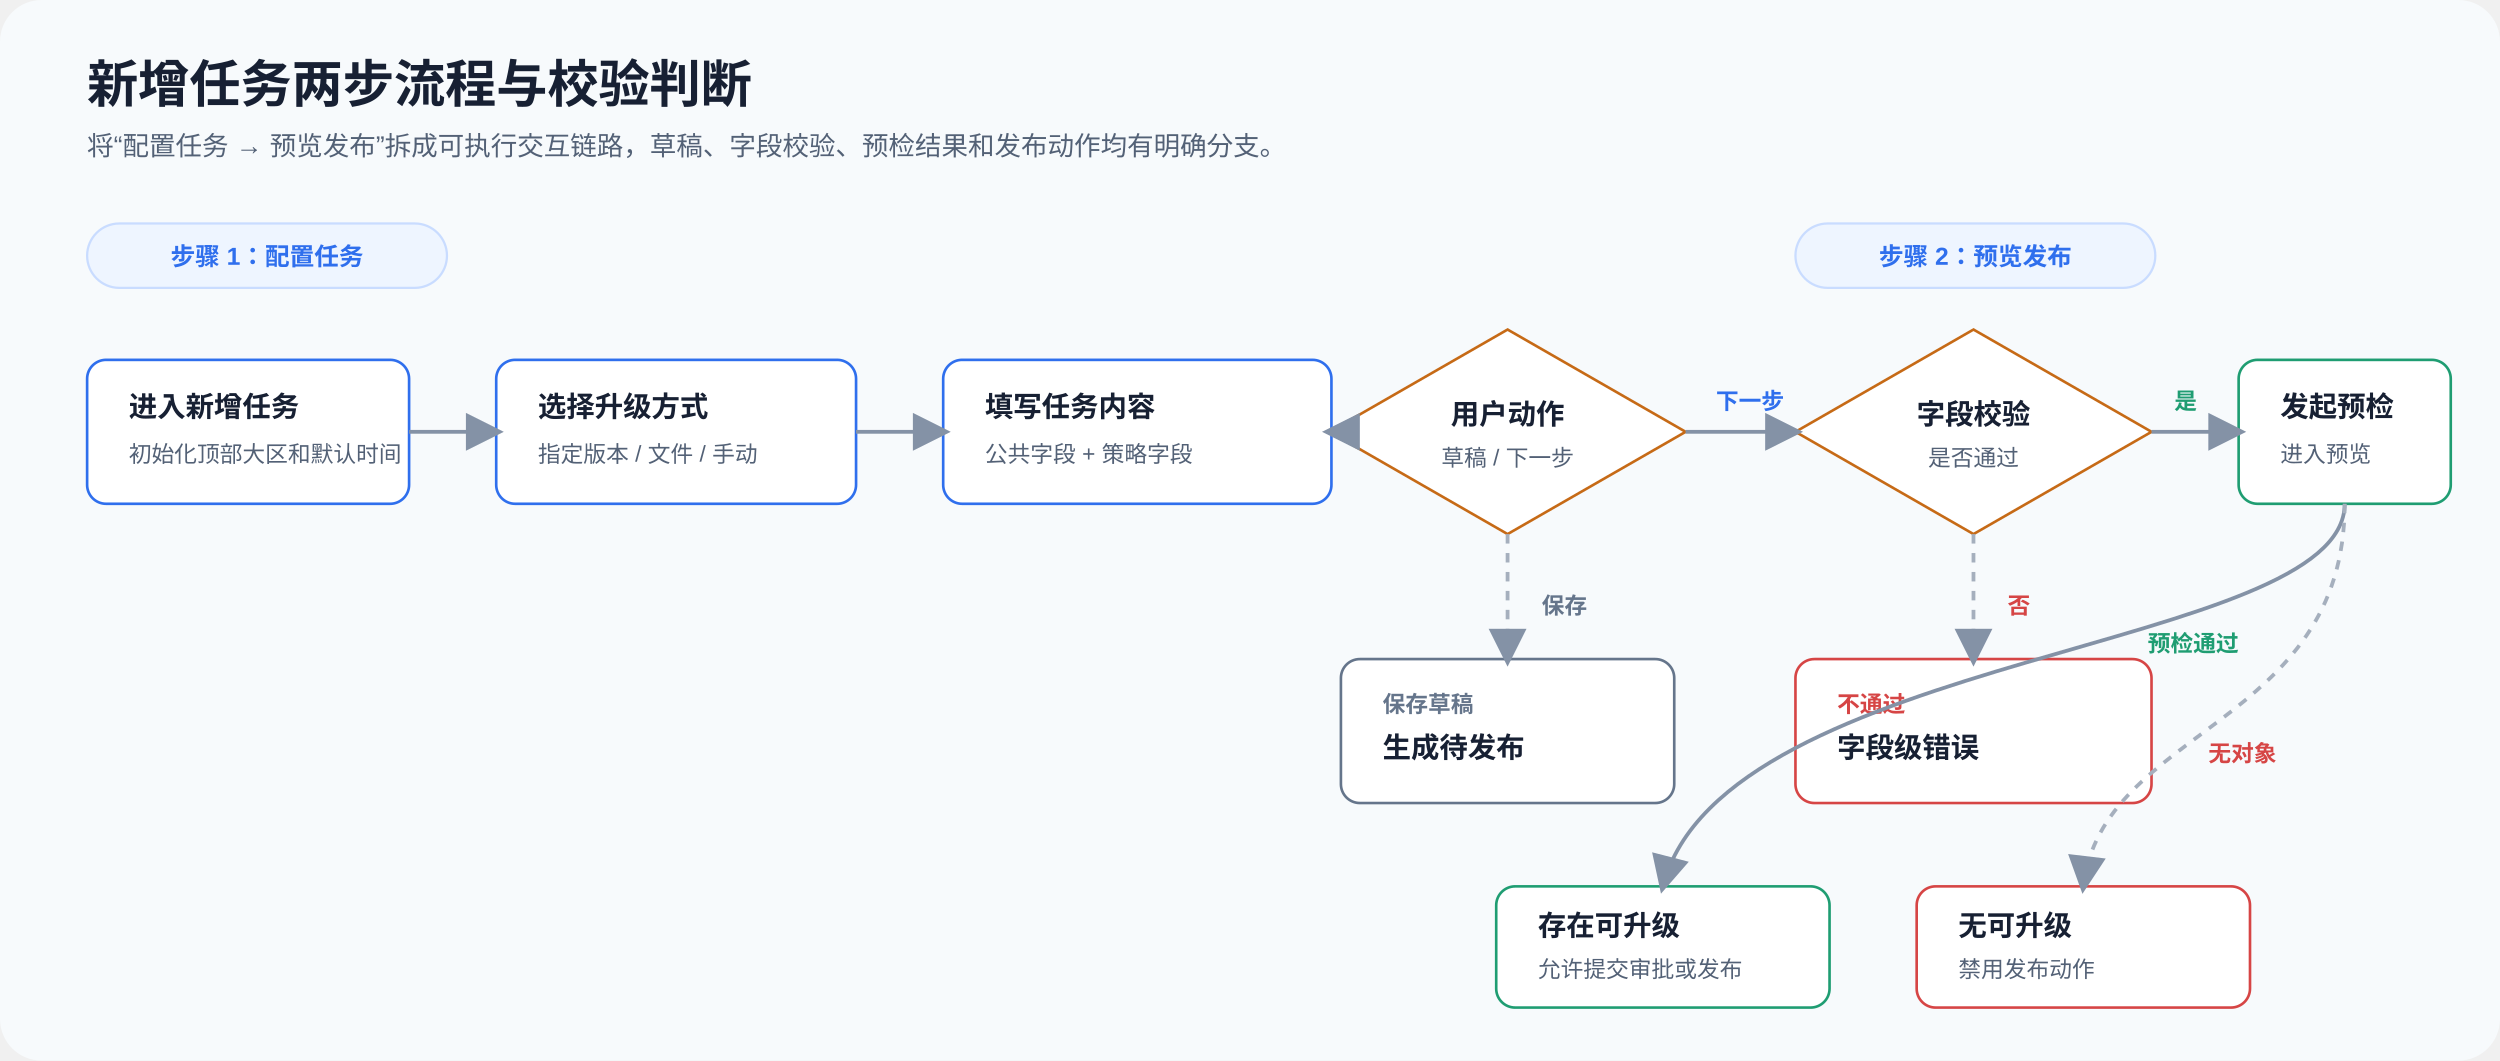
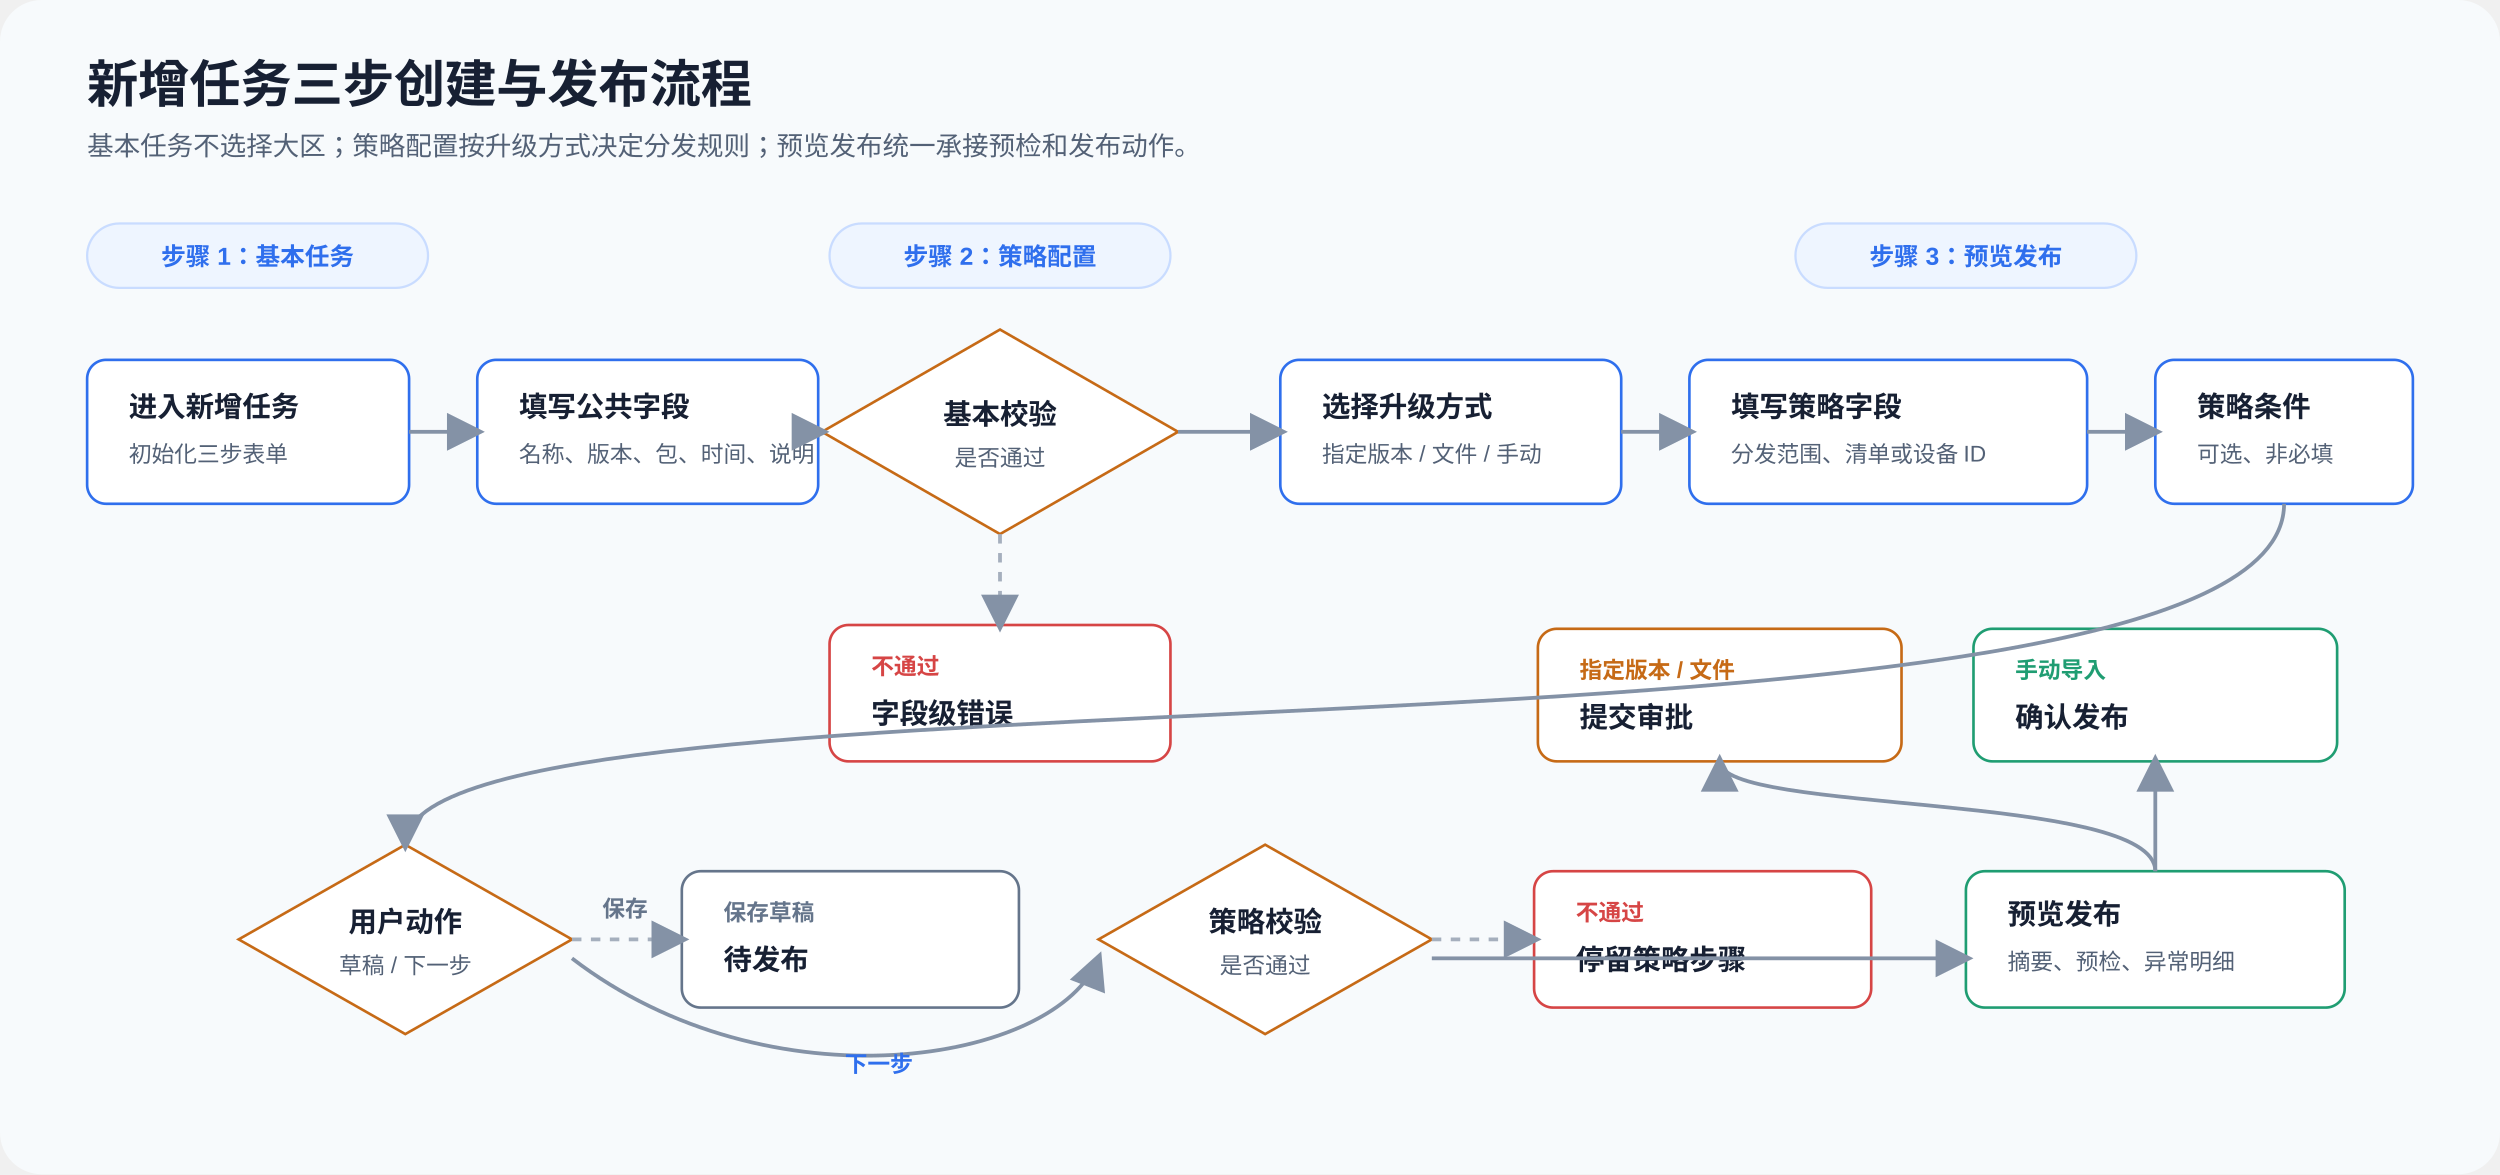
- <svg xmlns="http://www.w3.org/2000/svg" width="1320" height="560" viewBox="0 0 1320 560" role="img" aria-labelledby="title desc">
+ <svg xmlns="http://www.w3.org/2000/svg" width="1320" height="620" viewBox="0 0 1320 620" role="img" aria-labelledby="title desc">
  <defs>
    <marker id="arrow" markerWidth="10" markerHeight="10" refX="8" refY="5" orient="auto">
      <path d="M0,0 L10,5 L0,10 Z" fill="#8492a6" />
    </marker>
    <style>
-       .bg{fill:#f7fafc}.title{fill:#172033;font:700 27px "Microsoft YaHei",Arial,sans-serif}.sub{fill:#536176;font:500 14px "Microsoft YaHei",Arial,sans-serif}
+       .bg{fill:#f7fafc}.title{fill:#172033;font:700 27px "Microsoft YaHei","PingFang SC",Arial,sans-serif}.sub{fill:#536176;font:500 14px "Microsoft YaHei","PingFang SC",Arial,sans-serif}
+       .stage{fill:#eef5ff;stroke:#c9dcff;stroke-width:1.2}.stageText{fill:#2f6fed;font:700 13px "Microsoft YaHei","PingFang SC",Arial,sans-serif}
      .node{fill:#fff;stroke:#d7e0ec;stroke-width:1.4}.blue{stroke:#2f6fed}.green{stroke:#1f9d72}.orange{stroke:#c66a16}.red{stroke:#d64545}.gray{stroke:#65758b}
-       .t{fill:#172033;font:700 15px "Microsoft YaHei",Arial,sans-serif}.d{fill:#536176;font:500 12px "Microsoft YaHei",Arial,sans-serif}
-       .tag{font:700 12px "Microsoft YaHei",Arial,sans-serif}.arrow{stroke:#8492a6;stroke-width:2;fill:none;marker-end:url(#arrow)}.dash{stroke:#a5afbd;stroke-width:2;fill:none;stroke-dasharray:5 5;marker-end:url(#arrow)}
-       .stage{fill:#eef5ff;stroke:#c9dcff;stroke-width:1.2}.stageText{fill:#2f6fed;font:700 13px "Microsoft YaHei",Arial,sans-serif}
+       .t{fill:#172033;font:700 15px "Microsoft YaHei","PingFang SC",Arial,sans-serif}.d{fill:#536176;font:500 12px "Microsoft YaHei","PingFang SC",Arial,sans-serif}.tag{font:700 12px "Microsoft YaHei","PingFang SC",Arial,sans-serif}
+       .arrow{stroke:#8492a6;stroke-width:2;fill:none;marker-end:url(#arrow)}.dash{stroke:#a5afbd;stroke-width:2;fill:none;stroke-dasharray:5 5;marker-end:url(#arrow)}
    </style>
  </defs>
-   <rect class="bg" width="1320" height="560" rx="22" />
-   <text class="title" x="46" y="54">新增任务两步流程与校验判断</text>
-   <text class="sub" x="46" y="82">将“配置任务 → 预览发布”拆成可执行交互链路，草稿、字段校验、预检结果和发布动作均有明确分支。</text>
-   <rect class="stage" x="46" y="118" width="190" height="34" rx="17" />
-   <text class="stageText" x="141" y="140" text-anchor="middle">步骤 1：配置任务</text>
-   <rect class="stage" x="948" y="118" width="190" height="34" rx="17" />
-   <text class="stageText" x="1043" y="140" text-anchor="middle">步骤 2：预览发布</text>
+   <rect class="bg" width="1320" height="620" rx="22" />
+   <text class="title" x="46" y="54">新增任务三步创建与发布流程</text>
+   <text class="sub" x="46" y="82">基本任务不选择大区；策略配置按升级方式决定分发规则；预览发布统一承接预检和发布动作。</text>
+   <rect class="stage" x="46" y="118" width="180" height="34" rx="17" />
+   <text class="stageText" x="136" y="140" text-anchor="middle">步骤 1：基本任务</text>
+   <rect class="stage" x="438" y="118" width="180" height="34" rx="17" />
+   <text class="stageText" x="528" y="140" text-anchor="middle">步骤 2：策略配置</text>
+   <rect class="stage" x="948" y="118" width="180" height="34" rx="17" />
+   <text class="stageText" x="1038" y="140" text-anchor="middle">步骤 3：预览发布</text>
  <rect class="node blue" x="46" y="190" width="170" height="76" rx="10" />
  <text class="t" x="68" y="220">进入新增任务</text>
-   <text class="d" x="68" y="244">初始化顶部大区和默认时间</text>
-   <rect class="node blue" x="262" y="190" width="190" height="76" rx="10" />
-   <text class="t" x="284" y="220">选择升级方式</text>
-   <text class="d" x="284" y="244">指定版本 / 文件 / 手动</text>
-   <rect class="node blue" x="498" y="190" width="205" height="76" rx="10" />
-   <text class="t" x="520" y="220">填写任务内容</text>
-   <text class="d" x="520" y="244">公共字段 + 策略字段</text>
-   <polygon class="node orange" points="796,174 890,228 796,282 702,228" />
-   <text class="t" x="796" y="224" text-anchor="middle">用户动作</text>
-   <text class="d" x="796" y="246" text-anchor="middle">草稿 / 下一步</text>
-   <rect class="node gray" x="708" y="348" width="176" height="76" rx="10" />
-   <text class="tag" x="730" y="376" fill="#65758b">保存草稿</text>
-   <text class="t" x="730" y="400">生成待发布</text>
-   <polygon class="node orange" points="1042,174 1136,228 1042,282 948,228" />
-   <text class="t" x="1042" y="224" text-anchor="middle">字段校验</text>
-   <text class="d" x="1042" y="246" text-anchor="middle">是否通过</text>
-   <rect class="node red" x="948" y="348" width="188" height="76" rx="10" />
-   <text class="tag" x="970" y="376" fill="#d64545">不通过</text>
-   <text class="t" x="970" y="400">字段级错误</text>
-   <rect class="node green" x="1182" y="190" width="112" height="76" rx="10" />
-   <text class="t" x="1204" y="220">发起预检</text>
-   <text class="d" x="1204" y="244">进入预览</text>
-   <rect class="node green" x="790" y="468" width="176" height="64" rx="10" />
-   <text class="t" x="812" y="494">存在可升级</text>
-   <text class="d" x="812" y="516">允许提交审批或发布</text>
-   <rect class="node red" x="1012" y="468" width="176" height="64" rx="10" />
-   <text class="t" x="1034" y="494">无可升级</text>
-   <text class="d" x="1034" y="516">禁用发布动作</text>
-   <path class="arrow" d="M216 228 H262" />
-   <path class="arrow" d="M452 228 H498" />
-   <path class="arrow" d="M703 228 H702" />
-   <path class="dash" d="M796 282 V348" />
-   <text class="tag" x="814" y="324" fill="#65758b">保存</text>
-   <path class="arrow" d="M890 228 H948" />
-   <text class="tag" x="906" y="216" fill="#2f6fed">下一步</text>
-   <path class="dash" d="M1042 282 V348" />
-   <text class="tag" x="1060" y="324" fill="#d64545">否</text>
-   <path class="arrow" d="M1136 228 H1182" />
-   <text class="tag" x="1148" y="216" fill="#1f9d72">是</text>
-   <path class="arrow" d="M1238 266 C1238 344 910 344 878 468" />
-   <text class="tag" x="1134" y="344" fill="#1f9d72">预检通过</text>
-   <path class="dash" d="M1238 266 C1238 384 1110 384 1100 468" />
-   <text class="tag" x="1166" y="402" fill="#d64545">无对象</text>
+   <text class="d" x="68" y="244">初始化三步表单</text>
+   <rect class="node blue" x="252" y="190" width="180" height="76" rx="10" />
+   <text class="t" x="274" y="220">填写公共字段</text>
+   <text class="d" x="274" y="244">名称、版本、包、时间、说明</text>
+   <polygon class="node orange" points="528,174 622,228 528,282 434,228" />
+   <text class="t" x="528" y="224" text-anchor="middle">基本校验</text>
+   <text class="d" x="528" y="246" text-anchor="middle">是否通过</text>
+   <rect class="node red" x="438" y="330" width="180" height="72" rx="10" />
+   <text class="tag" x="460" y="356" fill="#d64545">不通过</text>
+   <text class="t" x="460" y="382">字段级错误</text>
+   <rect class="node blue" x="676" y="190" width="180" height="76" rx="10" />
+   <text class="t" x="698" y="220">选择升级方式</text>
+   <text class="d" x="698" y="244">指定版本 / 文件 / 手动</text>
+   <rect class="node blue" x="892" y="190" width="210" height="76" rx="10" />
+   <text class="t" x="914" y="220">填写策略字段</text>
+   <text class="d" x="914" y="244">分发范围、清单或设备 ID</text>
+   <rect class="node blue" x="1138" y="190" width="136" height="76" rx="10" />
+   <text class="t" x="1160" y="220">策略条件</text>
+   <text class="d" x="1160" y="244">可选、非必填</text>
+   <polygon class="node orange" points="214,446 302,496 214,546 126,496" />
+   <text class="t" x="214" y="492" text-anchor="middle">用户动作</text>
+   <text class="d" x="214" y="514" text-anchor="middle">草稿 / 下一步</text>
+   <rect class="node gray" x="360" y="460" width="178" height="72" rx="10" />
+   <text class="tag" x="382" y="486" fill="#65758b">保存草稿</text>
+   <text class="t" x="382" y="512">待发布</text>
+   <polygon class="node orange" points="668,446 756,496 668,546 580,496" />
+   <text class="t" x="668" y="492" text-anchor="middle">策略校验</text>
+   <text class="d" x="668" y="514" text-anchor="middle">是否通过</text>
+   <rect class="node red" x="810" y="460" width="178" height="72" rx="10" />
+   <text class="tag" x="832" y="486" fill="#d64545">不通过</text>
+   <text class="t" x="832" y="512">停留策略步骤</text>
+   <rect class="node green" x="1038" y="460" width="200" height="72" rx="10" />
+   <text class="t" x="1060" y="488">预览发布</text>
+   <text class="d" x="1060" y="512">摘要、预检、异常明细</text>
+   <rect class="node orange" x="812" y="332" width="192" height="70" rx="10" />
+   <text class="tag" x="834" y="358" fill="#c66a16">指定版本 / 文件</text>
+   <text class="t" x="834" y="384">提交审批</text>
+   <rect class="node green" x="1042" y="332" width="192" height="70" rx="10" />
+   <text class="tag" x="1064" y="358" fill="#1f9d72">手动导入</text>
+   <text class="t" x="1064" y="384">确认发布</text>
+   <path class="arrow" d="M216 228 H252" />
+   <path class="arrow" d="M432 228 H434" />
+   <path class="arrow" d="M622 228 H676" />
+   <path class="dash" d="M528 282 V330" />
+   <path class="arrow" d="M856 228 H892" />
+   <path class="arrow" d="M1102 228 H1138" />
+   <path class="arrow" d="M1206 266 C1206 420 214 340 214 446" />
+   <path class="dash" d="M302 496 H360" />
+   <text class="tag" x="318" y="484" fill="#65758b">保存</text>
+   <path class="arrow" d="M302 506 C406 586 558 562 580 506" />
+   <text class="tag" x="446" y="566" fill="#2f6fed">下一步</text>
+   <path class="dash" d="M756 496 H810" />
+   <path class="arrow" d="M756 506 H1038" />
+   <path class="arrow" d="M1138 460 C1138 418 908 430 908 402" />
+   <path class="arrow" d="M1138 460 C1138 422 1138 430 1138 402" />
</svg>
